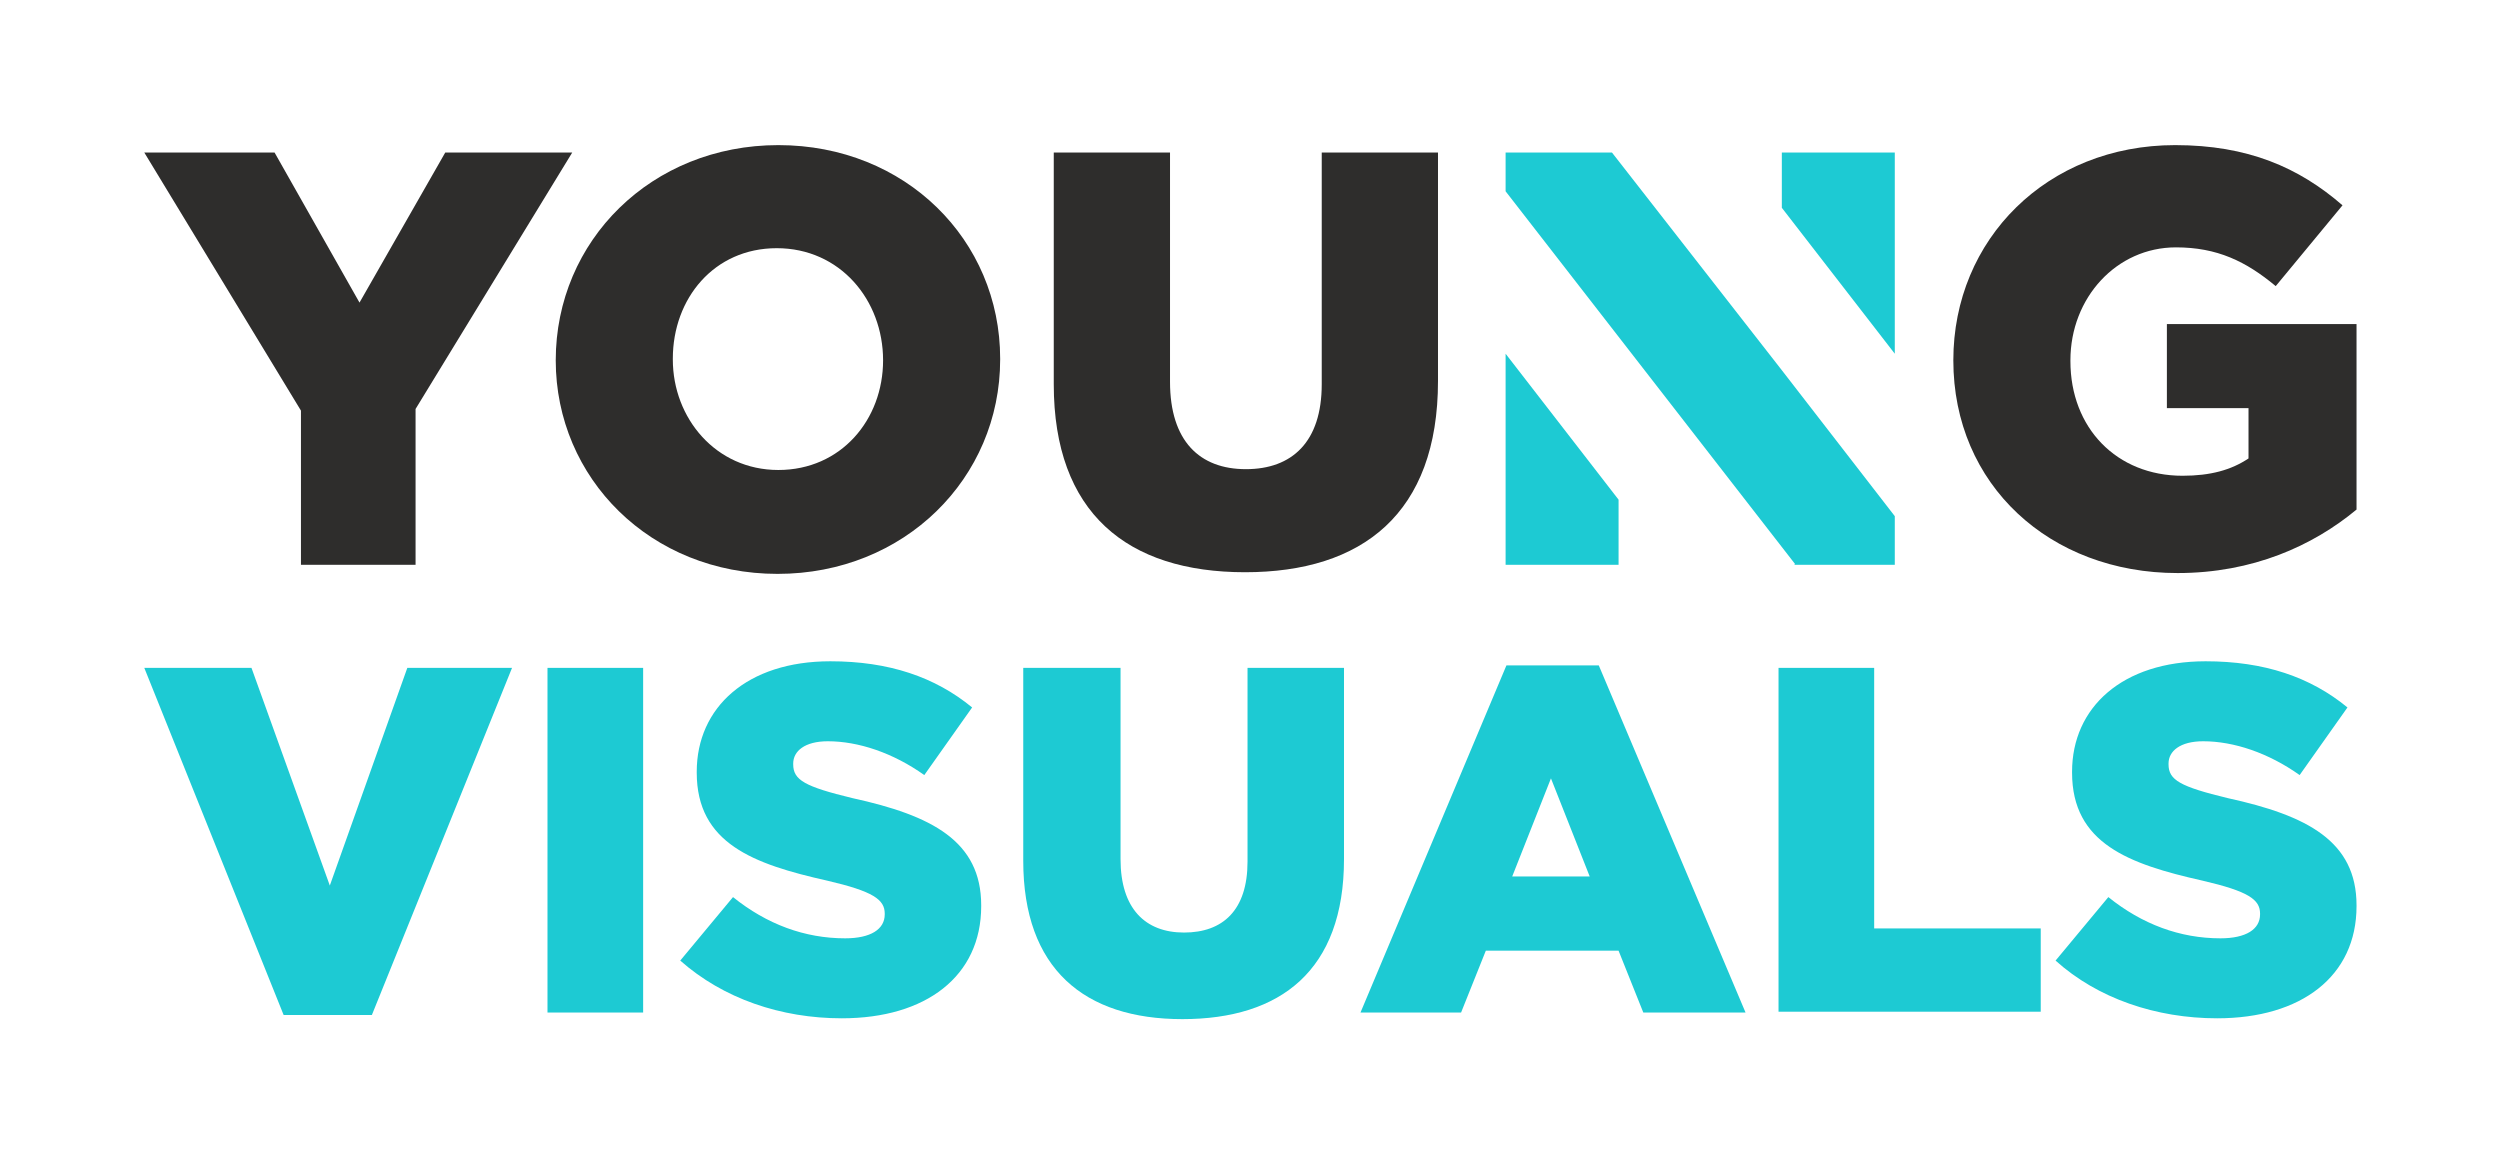
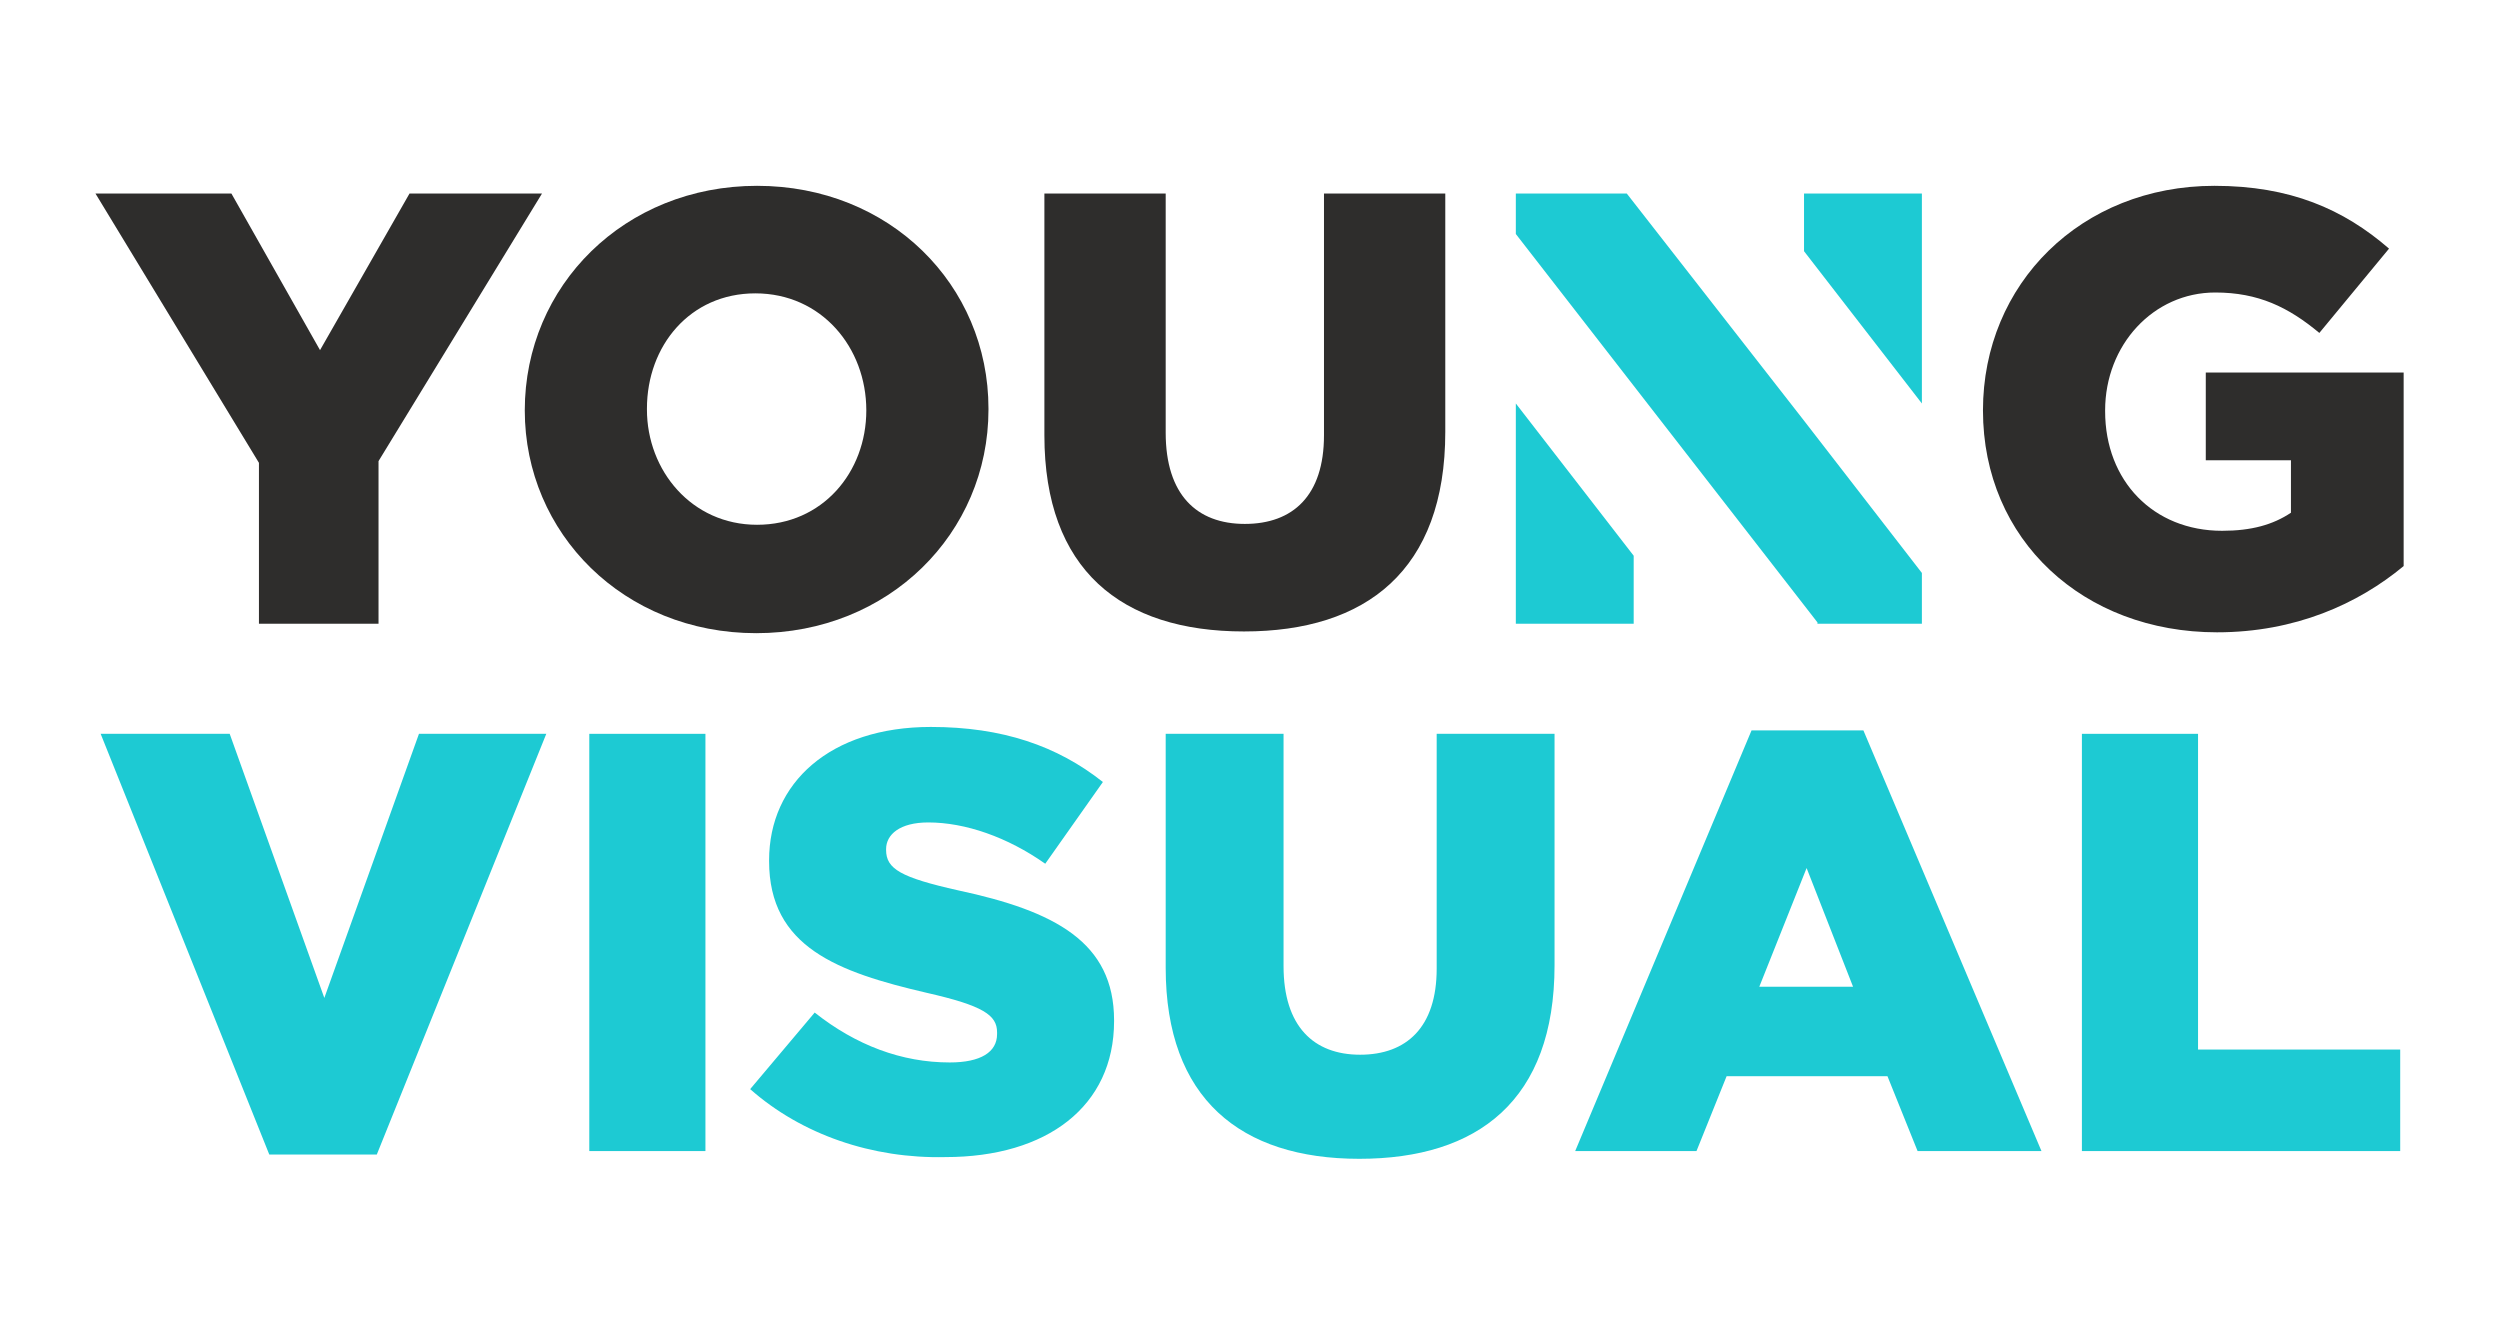
- <svg xmlns="http://www.w3.org/2000/svg" version="1.1" id="Laag_1" x="0px" y="0px" viewBox="0 0 303.2 141.1" style="enable-background:new 0 0 303.2 141.1;" xml:space="preserve">
+ <svg xmlns="http://www.w3.org/2000/svg" version="1.1" id="Laag_1" x="0px" y="0px" viewBox="0 0 290.6 156.2" style="enable-background:new 0 0 290.6 156.2;" xml:space="preserve">
  <style type="text/css">
	.st0{fill:#2E2D2C;}
	.st1{fill:#1DCAD3;}
</style>
  <g>
-     <g>
-       <path class="st0" d="M36.5,49.8l-19-31.3h15.8l10.3,18.2L54,18.5h15.4l-19,31.1v18.9H36.5V49.8z" />
-       <path class="st0" d="M67.4,43.7L67.4,43.7c0-14.5,11.6-26.1,27-26.1s26.9,11.5,26.9,25.9v0.1c0,14.4-11.6,26-27,26    S67.4,58,67.4,43.7z M107.1,43.7L107.1,43.7c0-7.3-5.2-13.6-12.9-13.6c-7.6,0-12.6,6.1-12.6,13.4v0.1c0,7.1,5.2,13.4,12.8,13.4    S107.1,50.9,107.1,43.7z" />
-       <path class="st0" d="M127.8,46.6V18.5h14.1v27.8c0,7.2,3.6,10.6,9.2,10.6c5.6,0,9.2-3.3,9.2-10.3V18.5h14.1v27.7    c0,16.1-9.2,23.2-23.4,23.2C136.7,69.4,127.8,62.2,127.8,46.6z" />
-       <path class="st0" d="M236.9,43.7L236.9,43.7c0-14.7,11.4-26.1,26.9-26.1c8.8,0,15,2.7,20.3,7.3l-8.1,9.8c-3.6-3-7.1-4.7-12.1-4.7    c-7.2,0-12.8,6.1-12.8,13.7v0.1c0,8.1,5.6,13.9,13.6,13.9c3.4,0,5.9-0.7,8-2.1v-6.1h-9.9V39.3h23v22.5c-5.3,4.4-12.6,7.7-21.7,7.7    C248.6,69.5,236.9,58.8,236.9,43.7z" />
-     </g>
-     <polygon class="st1" points="229.8,42.9 229.8,18.5 216.1,18.5 216.1,25.2  " />
-     <polygon class="st1" points="216.1,44.9 216.1,44.9 195.5,18.5 182.6,18.5 182.6,23.2 217.7,68.4 217.6,68.4 217.7,68.5    229.8,68.5 229.8,62.6  " />
-     <polygon class="st1" points="182.6,42.9 182.6,68.5 196.3,68.5 196.3,60.6  " />
-     <path class="st1" d="M17.5,81h13l9.5,26.4L49.4,81h12.7l-17,42.1H34.4L17.5,81z" />
-     <path class="st1" d="M66.4,81h11.6v41.8H66.4V81z" />
-     <path class="st1" d="M82.5,116.5l6.4-7.7c4.1,3.3,8.7,5,13.6,5c3.1,0,4.8-1.1,4.8-2.9v-0.1c0-1.7-1.4-2.7-7-4   c-8.9-2-15.8-4.5-15.8-13.1v-0.1c0-7.8,6.1-13.4,16.2-13.4c7.1,0,12.7,1.9,17.2,5.6l-5.8,8.2c-3.8-2.7-8-4.1-11.7-4.1   c-2.8,0-4.2,1.2-4.2,2.7v0.1c0,1.9,1.4,2.7,7.2,4.1c9.6,2.1,15.6,5.2,15.6,13v0.1c0,8.5-6.7,13.6-16.9,13.6   C94.7,123.5,87.7,121.1,82.5,116.5z" />
-     <path class="st1" d="M124.1,104.4V81h11.8v23.2c0,6,3,8.9,7.7,8.9s7.7-2.7,7.7-8.6V81H163v23.2c0,13.5-7.7,19.4-19.6,19.4   S124.1,117.5,124.1,104.4z" />
-     <path class="st1" d="M182.7,80.7h11.2l17.8,42.1h-12.4l-3-7.5h-16.1l-3,7.5h-12.2L182.7,80.7z M192.8,106.3l-4.7-11.9l-4.7,11.9   H192.8z" />
-     <path class="st1" d="M215.7,81h11.6v31.6h20.2v10.1h-31.8V81z" />
-     <path class="st1" d="M249.3,116.5l6.4-7.7c4.1,3.3,8.7,5,13.6,5c3.1,0,4.8-1.1,4.8-2.9v-0.1c0-1.7-1.4-2.7-7-4   c-8.9-2-15.8-4.5-15.8-13.1v-0.1c0-7.8,6.1-13.4,16.2-13.4c7.1,0,12.7,1.9,17.2,5.6l-5.8,8.2c-3.8-2.7-8-4.1-11.7-4.1   c-2.8,0-4.2,1.2-4.2,2.7v0.1c0,1.9,1.4,2.7,7.2,4.1c9.6,2.1,15.6,5.2,15.6,13v0.1c0,8.5-6.7,13.6-16.9,13.6   C261.5,123.5,254.4,121.1,249.3,116.5z" />
+     <path class="st0" d="M30.1,53.8l-19-31.3h15.8l10.3,18.2l10.4-18.2H63L44,53.6v18.9H30.1V53.8z" />
+     <path class="st0" d="M61,47.7L61,47.7c0-14.5,11.6-26.1,27-26.1s26.9,11.5,26.9,25.9v0.1c0,14.4-11.6,26-27,26S61,62,61,47.7z    M100.7,47.7L100.7,47.7c0-7.3-5.2-13.6-12.9-13.6c-7.6,0-12.6,6.1-12.6,13.4v0.1C75.2,54.7,80.4,61,88,61S100.7,54.9,100.7,47.7z" />
+     <path class="st0" d="M121.4,50.6V22.5h14.1v27.8c0,7.2,3.6,10.6,9.2,10.6c5.6,0,9.2-3.3,9.2-10.3V22.5H168v27.7   c0,16.1-9.2,23.2-23.4,23.2C130.3,73.4,121.4,66.2,121.4,50.6z" />
+     <path class="st0" d="M230.5,47.7L230.5,47.7c0-14.7,11.4-26.1,26.9-26.1c8.8,0,15,2.7,20.3,7.3l-8.1,9.8c-3.6-3-7.1-4.7-12.1-4.7   c-7.2,0-12.8,6.1-12.8,13.7v0.1c0,8.1,5.6,13.9,13.6,13.9c3.4,0,5.9-0.7,8-2.1v-6.1h-9.9V43.3h23v22.5c-5.3,4.4-12.6,7.7-21.7,7.7   C242.2,73.5,230.5,62.8,230.5,47.7z" />
+   </g>
+   <g>
+     <path class="st1" d="M11.7,85.3h15l11,30.7l11-30.7h14.8l-19.7,48.9H31.3L11.7,85.3z" />
+     <path class="st1" d="M68.5,85.3H82v48.5H68.5V85.3z" />
+     <path class="st1" d="M87.2,126.6l7.5-8.9c4.8,3.8,10.1,5.8,15.7,5.8c3.6,0,5.5-1.2,5.5-3.3V120c0-2-1.6-3.1-8.2-4.6   c-10.3-2.4-18.3-5.3-18.3-15.3V100c0-9,7.1-15.5,18.8-15.5c8.3,0,14.7,2.2,20,6.4l-6.7,9.5c-4.4-3.1-9.3-4.8-13.6-4.8   c-3.3,0-4.9,1.4-4.9,3.1v0.1c0,2.2,1.7,3.2,8.4,4.7c11.2,2.4,18.1,6,18.1,15.1v0.1c0,9.9-7.8,15.8-19.6,15.8   C101.4,134.7,93.2,131.9,87.2,126.6z" />
+     <path class="st1" d="M135.5,112.5V85.3h13.7v27c0,7,3.5,10.3,8.9,10.3s8.9-3.2,8.9-10V85.3h13.7v26.9c0,15.7-8.9,22.5-22.7,22.5   C144.2,134.7,135.5,127.7,135.5,112.5z" />
+     <path class="st1" d="M203.6,84.9h13l20.7,48.9h-14.4l-3.5-8.7h-18.7l-3.5,8.7h-14.1L203.6,84.9z M215.4,114.7l-5.4-13.8l-5.5,13.8   H215.4z" />
+     <path class="st1" d="M242,85.3h13.5V122H279v11.8h-37V85.3z" />
+     <polygon class="st1" points="223.4,46.9 223.4,22.5 209.7,22.5 209.7,29.2  " />
+     <polygon class="st1" points="209.7,48.9 209.7,48.9 189.1,22.5 176.2,22.5 176.2,27.2 211.3,72.4 211.2,72.4 211.3,72.5    223.4,72.5 223.4,66.6  " />
+     <polygon class="st1" points="176.2,46.9 176.2,72.5 189.9,72.5 189.9,64.6  " />
  </g>
</svg>
